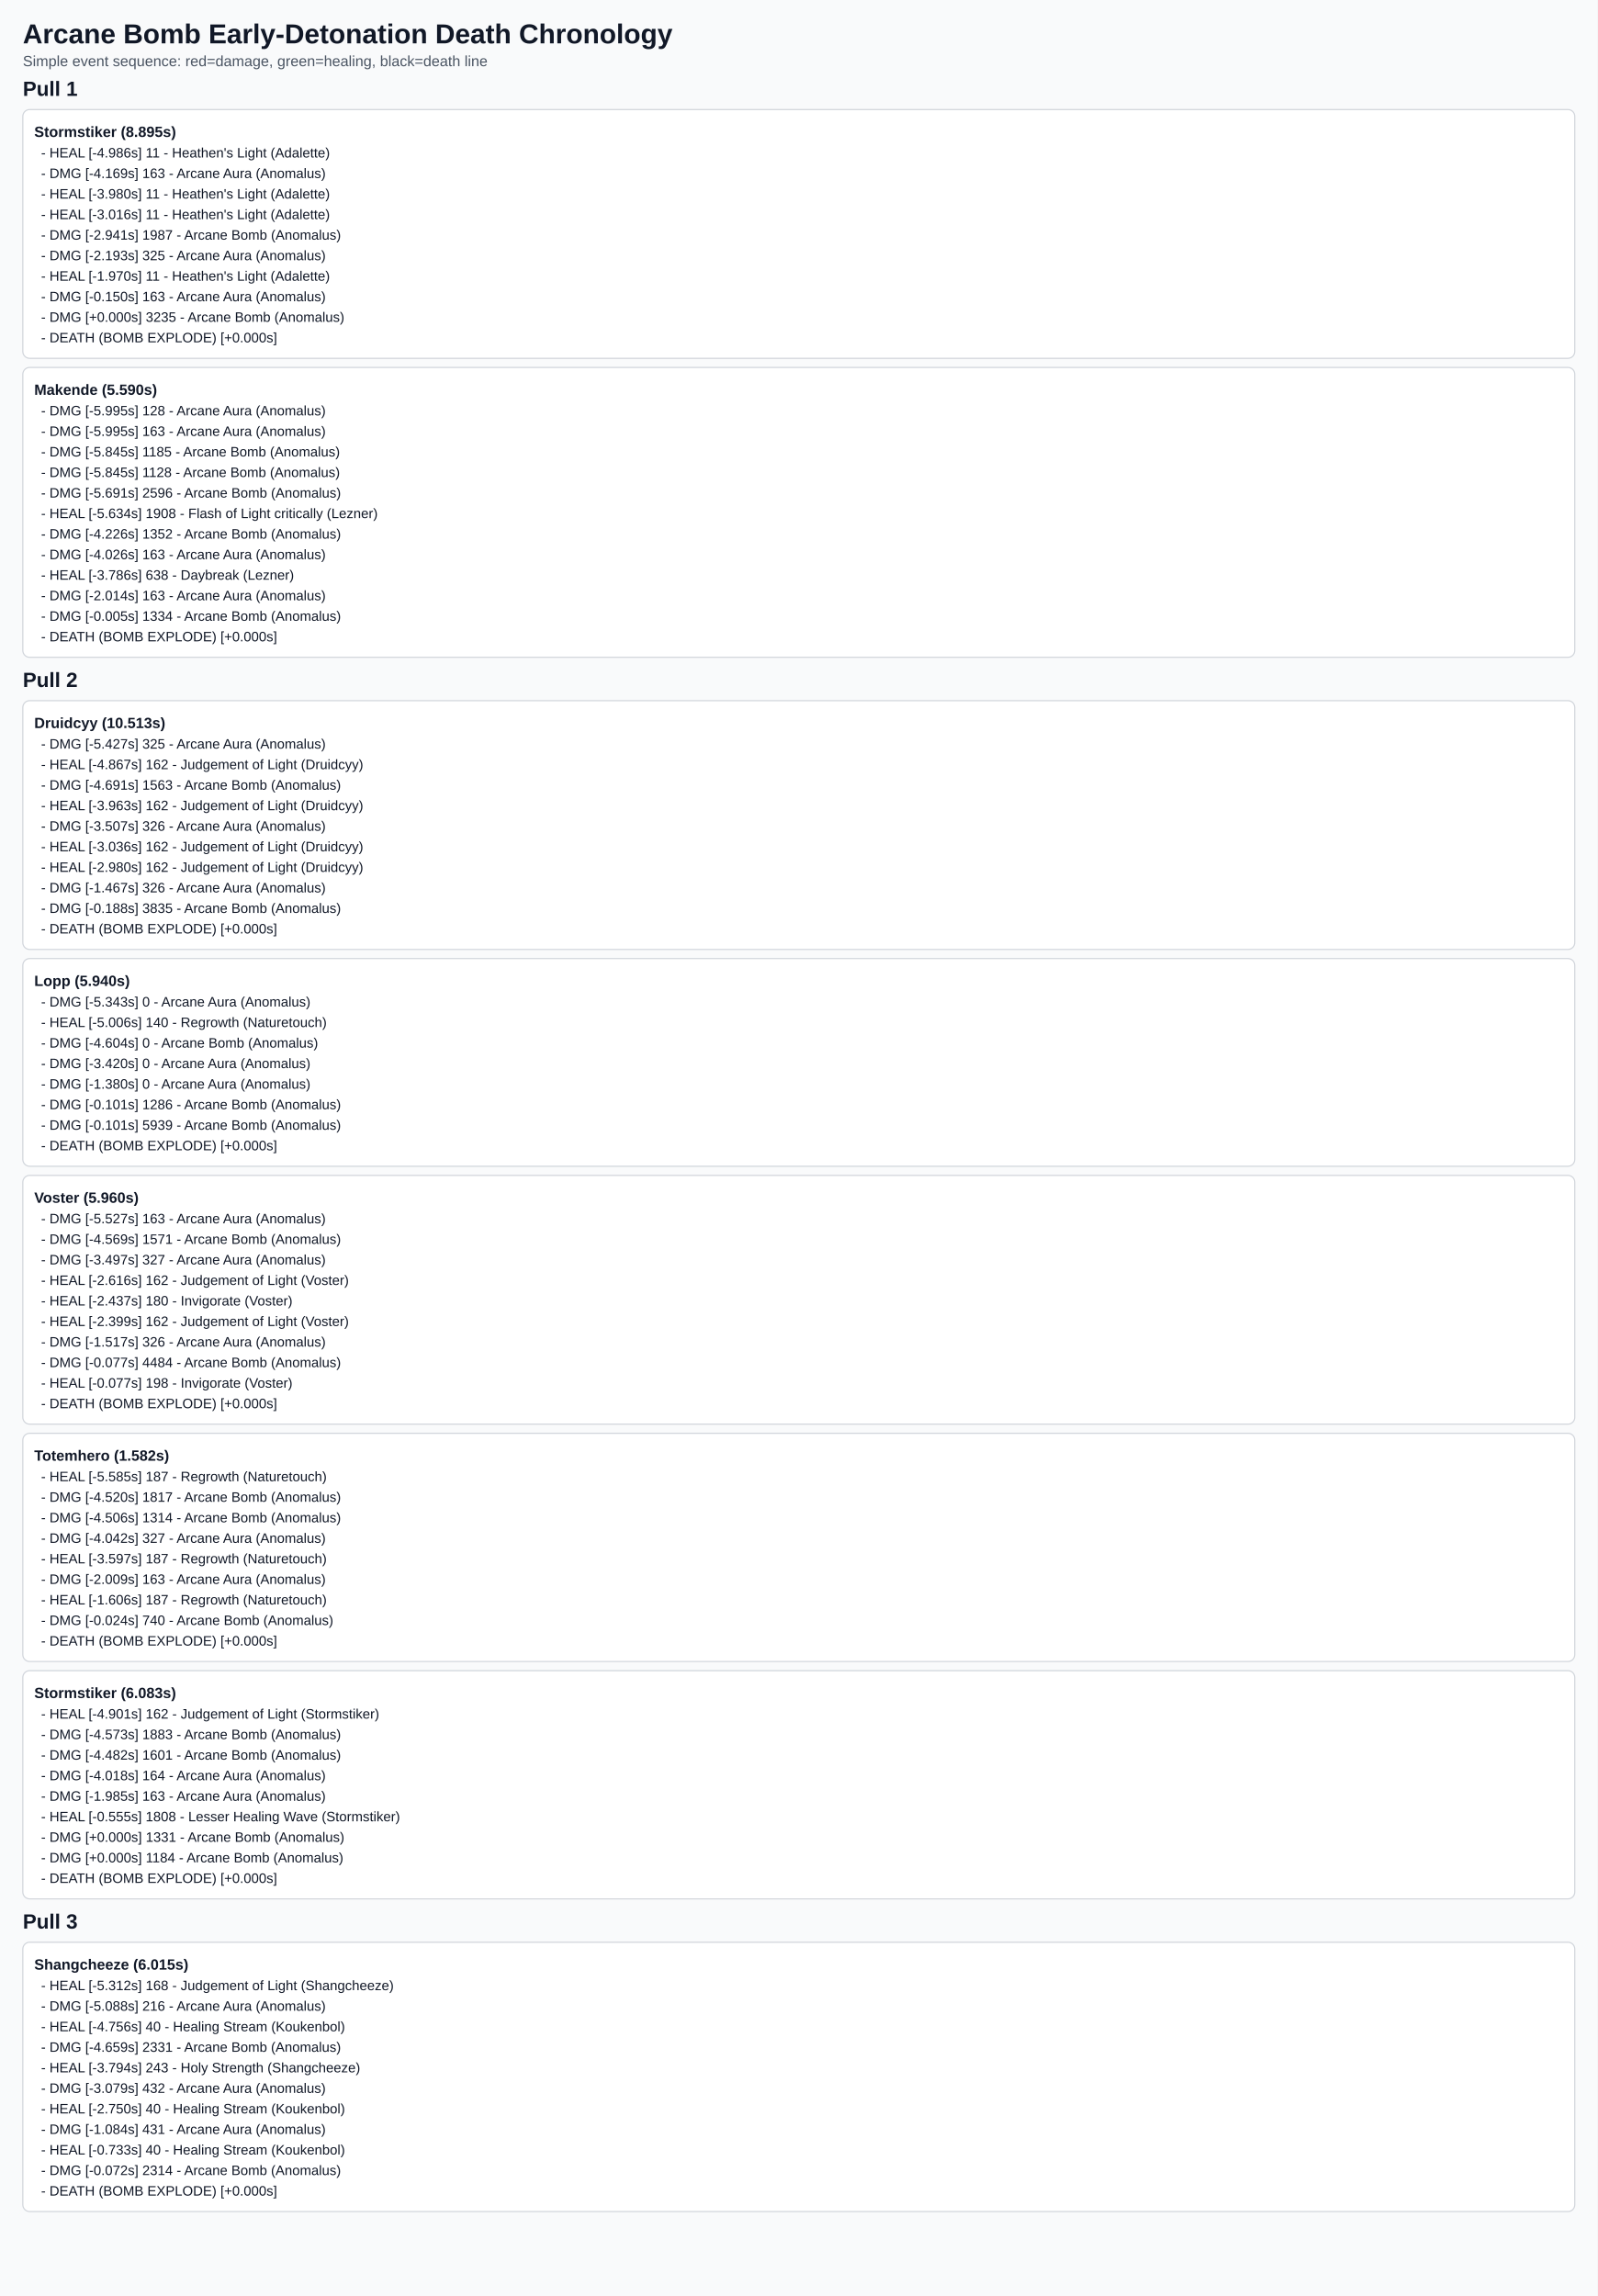
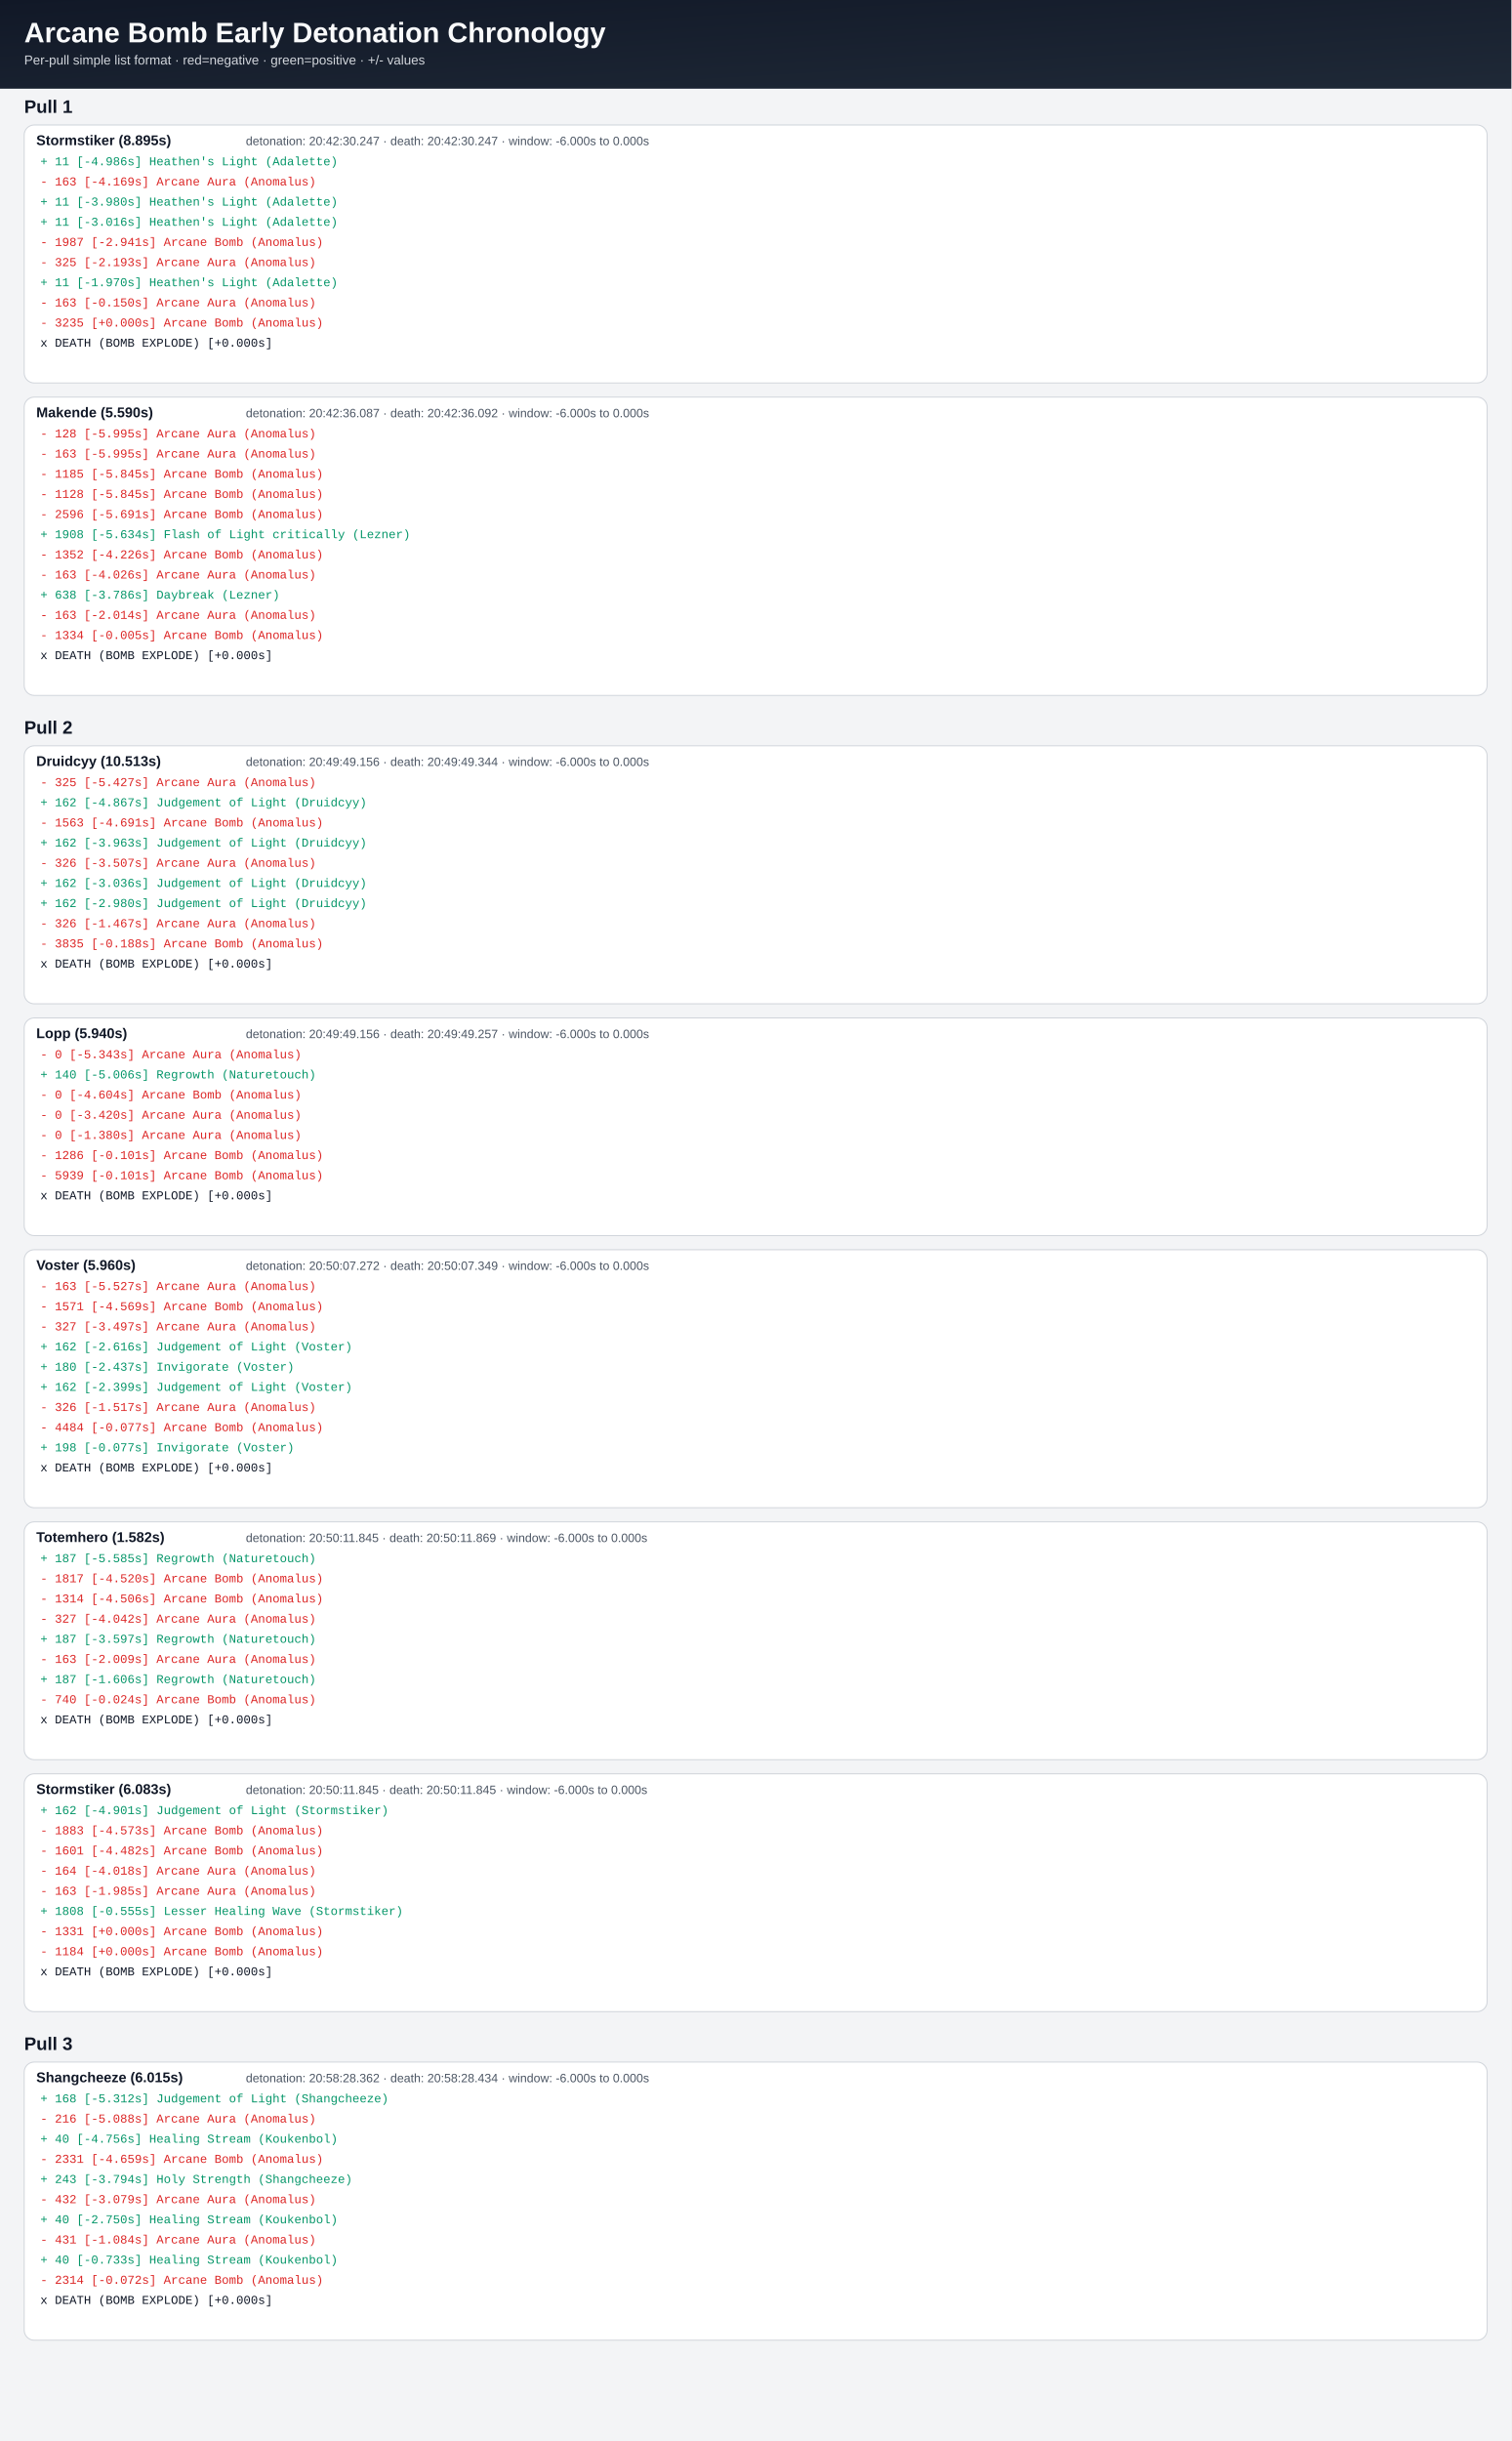
- <svg xmlns="http://www.w3.org/2000/svg" width="1400" height="2012" viewBox="0 0 1400 2012">
+ <svg xmlns="http://www.w3.org/2000/svg" width="1500" height="2422" viewBox="0 0 1500 2422">
+   <defs>
+     <linearGradient id="ghead" x1="0" y1="0" x2="1" y2="1">
+       <stop offset="0%" stop-color="#111827" />
+       <stop offset="100%" stop-color="#1f2937" />
+     </linearGradient>
+   </defs>
  <style>
-   .title { font: 700 24px Arial, sans-serif; fill: #111827; }
-   .sub { font: 400 13px Arial, sans-serif; fill: #4b5563; }
+   .title { font: 700 28px Arial, sans-serif; fill: #f9fafb; }
+   .sub { font: 400 13px Arial, sans-serif; fill: #d1d5db; }
  .pull { font: 700 18px Arial, sans-serif; fill: #111827; }
-   .person { font: 700 13px Arial, sans-serif; fill: #111827; }
-   .txt { font: 12px Arial, sans-serif; fill: #111827; }
+   .cardh { font: 700 14px Arial, sans-serif; fill: #111827; }
+   .meta { font: 12px Arial, sans-serif; fill: #4b5563; }
+   .evt { font: 12px "Courier New", monospace; }
</style>
-   <rect x="0" y="0" width="1400" height="2012" fill="#f9fafb" />
-   <text x="20" y="38" class="title">Arcane Bomb Early-Detonation Death Chronology</text>
-   <text x="20" y="58" class="sub">Simple event sequence: red=damage, green=healing, black=death line</text>
-   <text x="20" y="84" class="pull">Pull 1</text>
-   <rect x="20" y="96" width="1360" height="218" fill="white" stroke="#d1d5db" rx="6" />
-   <text x="30" y="120" class="person">Stormstiker (8.895s)</text>
-   <text x="36" y="138" class="txt" fill="#059669">- HEAL [-4.986s] 11 - Heathen's Light (Adalette)</text>
-   <text x="36" y="156" class="txt" fill="#dc2626">- DMG [-4.169s] 163 - Arcane Aura (Anomalus)</text>
-   <text x="36" y="174" class="txt" fill="#059669">- HEAL [-3.980s] 11 - Heathen's Light (Adalette)</text>
-   <text x="36" y="192" class="txt" fill="#059669">- HEAL [-3.016s] 11 - Heathen's Light (Adalette)</text>
-   <text x="36" y="210" class="txt" fill="#dc2626">- DMG [-2.941s] 1987 - Arcane Bomb (Anomalus)</text>
-   <text x="36" y="228" class="txt" fill="#dc2626">- DMG [-2.193s] 325 - Arcane Aura (Anomalus)</text>
-   <text x="36" y="246" class="txt" fill="#059669">- HEAL [-1.970s] 11 - Heathen's Light (Adalette)</text>
-   <text x="36" y="264" class="txt" fill="#dc2626">- DMG [-0.150s] 163 - Arcane Aura (Anomalus)</text>
-   <text x="36" y="282" class="txt" fill="#dc2626">- DMG [+0.000s] 3235 - Arcane Bomb (Anomalus)</text>
-   <text x="36" y="300" class="txt" fill="#111827">- DEATH (BOMB EXPLODE) [+0.000s]</text>
-   <rect x="20" y="322" width="1360" height="254" fill="white" stroke="#d1d5db" rx="6" />
-   <text x="30" y="346" class="person">Makende (5.590s)</text>
-   <text x="36" y="364" class="txt" fill="#dc2626">- DMG [-5.995s] 128 - Arcane Aura (Anomalus)</text>
-   <text x="36" y="382" class="txt" fill="#dc2626">- DMG [-5.995s] 163 - Arcane Aura (Anomalus)</text>
-   <text x="36" y="400" class="txt" fill="#dc2626">- DMG [-5.845s] 1185 - Arcane Bomb (Anomalus)</text>
-   <text x="36" y="418" class="txt" fill="#dc2626">- DMG [-5.845s] 1128 - Arcane Bomb (Anomalus)</text>
-   <text x="36" y="436" class="txt" fill="#dc2626">- DMG [-5.691s] 2596 - Arcane Bomb (Anomalus)</text>
-   <text x="36" y="454" class="txt" fill="#059669">- HEAL [-5.634s] 1908 - Flash of Light critically (Lezner)</text>
-   <text x="36" y="472" class="txt" fill="#dc2626">- DMG [-4.226s] 1352 - Arcane Bomb (Anomalus)</text>
-   <text x="36" y="490" class="txt" fill="#dc2626">- DMG [-4.026s] 163 - Arcane Aura (Anomalus)</text>
-   <text x="36" y="508" class="txt" fill="#059669">- HEAL [-3.786s] 638 - Daybreak (Lezner)</text>
-   <text x="36" y="526" class="txt" fill="#dc2626">- DMG [-2.014s] 163 - Arcane Aura (Anomalus)</text>
-   <text x="36" y="544" class="txt" fill="#dc2626">- DMG [-0.005s] 1334 - Arcane Bomb (Anomalus)</text>
-   <text x="36" y="562" class="txt" fill="#111827">- DEATH (BOMB EXPLODE) [+0.000s]</text>
-   <text x="20" y="602" class="pull">Pull 2</text>
-   <rect x="20" y="614" width="1360" height="218" fill="white" stroke="#d1d5db" rx="6" />
-   <text x="30" y="638" class="person">Druidcyy (10.513s)</text>
-   <text x="36" y="656" class="txt" fill="#dc2626">- DMG [-5.427s] 325 - Arcane Aura (Anomalus)</text>
-   <text x="36" y="674" class="txt" fill="#059669">- HEAL [-4.867s] 162 - Judgement of Light (Druidcyy)</text>
-   <text x="36" y="692" class="txt" fill="#dc2626">- DMG [-4.691s] 1563 - Arcane Bomb (Anomalus)</text>
-   <text x="36" y="710" class="txt" fill="#059669">- HEAL [-3.963s] 162 - Judgement of Light (Druidcyy)</text>
-   <text x="36" y="728" class="txt" fill="#dc2626">- DMG [-3.507s] 326 - Arcane Aura (Anomalus)</text>
-   <text x="36" y="746" class="txt" fill="#059669">- HEAL [-3.036s] 162 - Judgement of Light (Druidcyy)</text>
-   <text x="36" y="764" class="txt" fill="#059669">- HEAL [-2.980s] 162 - Judgement of Light (Druidcyy)</text>
-   <text x="36" y="782" class="txt" fill="#dc2626">- DMG [-1.467s] 326 - Arcane Aura (Anomalus)</text>
-   <text x="36" y="800" class="txt" fill="#dc2626">- DMG [-0.188s] 3835 - Arcane Bomb (Anomalus)</text>
-   <text x="36" y="818" class="txt" fill="#111827">- DEATH (BOMB EXPLODE) [+0.000s]</text>
-   <rect x="20" y="840" width="1360" height="182" fill="white" stroke="#d1d5db" rx="6" />
-   <text x="30" y="864" class="person">Lopp (5.940s)</text>
-   <text x="36" y="882" class="txt" fill="#dc2626">- DMG [-5.343s] 0 - Arcane Aura (Anomalus)</text>
-   <text x="36" y="900" class="txt" fill="#059669">- HEAL [-5.006s] 140 - Regrowth (Naturetouch)</text>
-   <text x="36" y="918" class="txt" fill="#dc2626">- DMG [-4.604s] 0 - Arcane Bomb (Anomalus)</text>
-   <text x="36" y="936" class="txt" fill="#dc2626">- DMG [-3.420s] 0 - Arcane Aura (Anomalus)</text>
-   <text x="36" y="954" class="txt" fill="#dc2626">- DMG [-1.380s] 0 - Arcane Aura (Anomalus)</text>
-   <text x="36" y="972" class="txt" fill="#dc2626">- DMG [-0.101s] 1286 - Arcane Bomb (Anomalus)</text>
-   <text x="36" y="990" class="txt" fill="#dc2626">- DMG [-0.101s] 5939 - Arcane Bomb (Anomalus)</text>
-   <text x="36" y="1008" class="txt" fill="#111827">- DEATH (BOMB EXPLODE) [+0.000s]</text>
-   <rect x="20" y="1030" width="1360" height="218" fill="white" stroke="#d1d5db" rx="6" />
-   <text x="30" y="1054" class="person">Voster (5.960s)</text>
-   <text x="36" y="1072" class="txt" fill="#dc2626">- DMG [-5.527s] 163 - Arcane Aura (Anomalus)</text>
-   <text x="36" y="1090" class="txt" fill="#dc2626">- DMG [-4.569s] 1571 - Arcane Bomb (Anomalus)</text>
-   <text x="36" y="1108" class="txt" fill="#dc2626">- DMG [-3.497s] 327 - Arcane Aura (Anomalus)</text>
-   <text x="36" y="1126" class="txt" fill="#059669">- HEAL [-2.616s] 162 - Judgement of Light (Voster)</text>
-   <text x="36" y="1144" class="txt" fill="#059669">- HEAL [-2.437s] 180 - Invigorate (Voster)</text>
-   <text x="36" y="1162" class="txt" fill="#059669">- HEAL [-2.399s] 162 - Judgement of Light (Voster)</text>
-   <text x="36" y="1180" class="txt" fill="#dc2626">- DMG [-1.517s] 326 - Arcane Aura (Anomalus)</text>
-   <text x="36" y="1198" class="txt" fill="#dc2626">- DMG [-0.077s] 4484 - Arcane Bomb (Anomalus)</text>
-   <text x="36" y="1216" class="txt" fill="#059669">- HEAL [-0.077s] 198 - Invigorate (Voster)</text>
-   <text x="36" y="1234" class="txt" fill="#111827">- DEATH (BOMB EXPLODE) [+0.000s]</text>
-   <rect x="20" y="1256" width="1360" height="200" fill="white" stroke="#d1d5db" rx="6" />
-   <text x="30" y="1280" class="person">Totemhero (1.582s)</text>
-   <text x="36" y="1298" class="txt" fill="#059669">- HEAL [-5.585s] 187 - Regrowth (Naturetouch)</text>
-   <text x="36" y="1316" class="txt" fill="#dc2626">- DMG [-4.520s] 1817 - Arcane Bomb (Anomalus)</text>
-   <text x="36" y="1334" class="txt" fill="#dc2626">- DMG [-4.506s] 1314 - Arcane Bomb (Anomalus)</text>
-   <text x="36" y="1352" class="txt" fill="#dc2626">- DMG [-4.042s] 327 - Arcane Aura (Anomalus)</text>
-   <text x="36" y="1370" class="txt" fill="#059669">- HEAL [-3.597s] 187 - Regrowth (Naturetouch)</text>
-   <text x="36" y="1388" class="txt" fill="#dc2626">- DMG [-2.009s] 163 - Arcane Aura (Anomalus)</text>
-   <text x="36" y="1406" class="txt" fill="#059669">- HEAL [-1.606s] 187 - Regrowth (Naturetouch)</text>
-   <text x="36" y="1424" class="txt" fill="#dc2626">- DMG [-0.024s] 740 - Arcane Bomb (Anomalus)</text>
-   <text x="36" y="1442" class="txt" fill="#111827">- DEATH (BOMB EXPLODE) [+0.000s]</text>
-   <rect x="20" y="1464" width="1360" height="200" fill="white" stroke="#d1d5db" rx="6" />
-   <text x="30" y="1488" class="person">Stormstiker (6.083s)</text>
-   <text x="36" y="1506" class="txt" fill="#059669">- HEAL [-4.901s] 162 - Judgement of Light (Stormstiker)</text>
-   <text x="36" y="1524" class="txt" fill="#dc2626">- DMG [-4.573s] 1883 - Arcane Bomb (Anomalus)</text>
-   <text x="36" y="1542" class="txt" fill="#dc2626">- DMG [-4.482s] 1601 - Arcane Bomb (Anomalus)</text>
-   <text x="36" y="1560" class="txt" fill="#dc2626">- DMG [-4.018s] 164 - Arcane Aura (Anomalus)</text>
-   <text x="36" y="1578" class="txt" fill="#dc2626">- DMG [-1.985s] 163 - Arcane Aura (Anomalus)</text>
-   <text x="36" y="1596" class="txt" fill="#059669">- HEAL [-0.555s] 1808 - Lesser Healing Wave (Stormstiker)</text>
-   <text x="36" y="1614" class="txt" fill="#dc2626">- DMG [+0.000s] 1331 - Arcane Bomb (Anomalus)</text>
-   <text x="36" y="1632" class="txt" fill="#dc2626">- DMG [+0.000s] 1184 - Arcane Bomb (Anomalus)</text>
-   <text x="36" y="1650" class="txt" fill="#111827">- DEATH (BOMB EXPLODE) [+0.000s]</text>
-   <text x="20" y="1690" class="pull">Pull 3</text>
-   <rect x="20" y="1702" width="1360" height="236" fill="white" stroke="#d1d5db" rx="6" />
-   <text x="30" y="1726" class="person">Shangcheeze (6.015s)</text>
-   <text x="36" y="1744" class="txt" fill="#059669">- HEAL [-5.312s] 168 - Judgement of Light (Shangcheeze)</text>
-   <text x="36" y="1762" class="txt" fill="#dc2626">- DMG [-5.088s] 216 - Arcane Aura (Anomalus)</text>
-   <text x="36" y="1780" class="txt" fill="#059669">- HEAL [-4.756s] 40 - Healing Stream (Koukenbol)</text>
-   <text x="36" y="1798" class="txt" fill="#dc2626">- DMG [-4.659s] 2331 - Arcane Bomb (Anomalus)</text>
-   <text x="36" y="1816" class="txt" fill="#059669">- HEAL [-3.794s] 243 - Holy Strength (Shangcheeze)</text>
-   <text x="36" y="1834" class="txt" fill="#dc2626">- DMG [-3.079s] 432 - Arcane Aura (Anomalus)</text>
-   <text x="36" y="1852" class="txt" fill="#059669">- HEAL [-2.750s] 40 - Healing Stream (Koukenbol)</text>
-   <text x="36" y="1870" class="txt" fill="#dc2626">- DMG [-1.084s] 431 - Arcane Aura (Anomalus)</text>
-   <text x="36" y="1888" class="txt" fill="#059669">- HEAL [-0.733s] 40 - Healing Stream (Koukenbol)</text>
-   <text x="36" y="1906" class="txt" fill="#dc2626">- DMG [-0.072s] 2314 - Arcane Bomb (Anomalus)</text>
-   <text x="36" y="1924" class="txt" fill="#111827">- DEATH (BOMB EXPLODE) [+0.000s]</text>
+   <rect x="0" y="0" width="1500" height="2422" fill="#f3f4f6" />
+   <rect x="0" y="0" width="1500" height="88" fill="url(#ghead)" />
+   <text x="24" y="42" class="title">Arcane Bomb Early Detonation Chronology</text>
+   <text x="24" y="64" class="sub">Per-pull simple list format · red=negative · green=positive · +/- values</text>
+   <text x="24" y="112" class="pull">Pull 1</text>
+   <rect x="24" y="124" width="1452" height="256" rx="10" fill="#ffffff" stroke="#d1d5db" />
+   <text x="36" y="144" class="cardh">Stormstiker (8.895s)</text>
+   <text x="244" y="144" class="meta">detonation: 20:42:30.247 · death: 20:42:30.247 · window: -6.000s to 0.000s</text>
+   <text x="40" y="164" class="evt" fill="#059669">+    11  [-4.986s]  Heathen's Light (Adalette)</text>
+   <text x="40" y="184" class="evt" fill="#dc2626">-   163  [-4.169s]  Arcane Aura (Anomalus)</text>
+   <text x="40" y="204" class="evt" fill="#059669">+    11  [-3.980s]  Heathen's Light (Adalette)</text>
+   <text x="40" y="224" class="evt" fill="#059669">+    11  [-3.016s]  Heathen's Light (Adalette)</text>
+   <text x="40" y="244" class="evt" fill="#dc2626">-  1987  [-2.941s]  Arcane Bomb (Anomalus)</text>
+   <text x="40" y="264" class="evt" fill="#dc2626">-   325  [-2.193s]  Arcane Aura (Anomalus)</text>
+   <text x="40" y="284" class="evt" fill="#059669">+    11  [-1.970s]  Heathen's Light (Adalette)</text>
+   <text x="40" y="304" class="evt" fill="#dc2626">-   163  [-0.150s]  Arcane Aura (Anomalus)</text>
+   <text x="40" y="324" class="evt" fill="#dc2626">-  3235  [+0.000s]  Arcane Bomb (Anomalus)</text>
+   <text x="40" y="344" class="evt" fill="#111827">x DEATH (BOMB EXPLODE)  [+0.000s]</text>
+   <rect x="24" y="394" width="1452" height="296" rx="10" fill="#ffffff" stroke="#d1d5db" />
+   <text x="36" y="414" class="cardh">Makende (5.590s)</text>
+   <text x="244" y="414" class="meta">detonation: 20:42:36.087 · death: 20:42:36.092 · window: -6.000s to 0.000s</text>
+   <text x="40" y="434" class="evt" fill="#dc2626">-   128  [-5.995s]  Arcane Aura (Anomalus)</text>
+   <text x="40" y="454" class="evt" fill="#dc2626">-   163  [-5.995s]  Arcane Aura (Anomalus)</text>
+   <text x="40" y="474" class="evt" fill="#dc2626">-  1185  [-5.845s]  Arcane Bomb (Anomalus)</text>
+   <text x="40" y="494" class="evt" fill="#dc2626">-  1128  [-5.845s]  Arcane Bomb (Anomalus)</text>
+   <text x="40" y="514" class="evt" fill="#dc2626">-  2596  [-5.691s]  Arcane Bomb (Anomalus)</text>
+   <text x="40" y="534" class="evt" fill="#059669">+  1908  [-5.634s]  Flash of Light critically (Lezner)</text>
+   <text x="40" y="554" class="evt" fill="#dc2626">-  1352  [-4.226s]  Arcane Bomb (Anomalus)</text>
+   <text x="40" y="574" class="evt" fill="#dc2626">-   163  [-4.026s]  Arcane Aura (Anomalus)</text>
+   <text x="40" y="594" class="evt" fill="#059669">+   638  [-3.786s]  Daybreak (Lezner)</text>
+   <text x="40" y="614" class="evt" fill="#dc2626">-   163  [-2.014s]  Arcane Aura (Anomalus)</text>
+   <text x="40" y="634" class="evt" fill="#dc2626">-  1334  [-0.005s]  Arcane Bomb (Anomalus)</text>
+   <text x="40" y="654" class="evt" fill="#111827">x DEATH (BOMB EXPLODE)  [+0.000s]</text>
+   <text x="24" y="728" class="pull">Pull 2</text>
+   <rect x="24" y="740" width="1452" height="256" rx="10" fill="#ffffff" stroke="#d1d5db" />
+   <text x="36" y="760" class="cardh">Druidcyy (10.513s)</text>
+   <text x="244" y="760" class="meta">detonation: 20:49:49.156 · death: 20:49:49.344 · window: -6.000s to 0.000s</text>
+   <text x="40" y="780" class="evt" fill="#dc2626">-   325  [-5.427s]  Arcane Aura (Anomalus)</text>
+   <text x="40" y="800" class="evt" fill="#059669">+   162  [-4.867s]  Judgement of Light (Druidcyy)</text>
+   <text x="40" y="820" class="evt" fill="#dc2626">-  1563  [-4.691s]  Arcane Bomb (Anomalus)</text>
+   <text x="40" y="840" class="evt" fill="#059669">+   162  [-3.963s]  Judgement of Light (Druidcyy)</text>
+   <text x="40" y="860" class="evt" fill="#dc2626">-   326  [-3.507s]  Arcane Aura (Anomalus)</text>
+   <text x="40" y="880" class="evt" fill="#059669">+   162  [-3.036s]  Judgement of Light (Druidcyy)</text>
+   <text x="40" y="900" class="evt" fill="#059669">+   162  [-2.980s]  Judgement of Light (Druidcyy)</text>
+   <text x="40" y="920" class="evt" fill="#dc2626">-   326  [-1.467s]  Arcane Aura (Anomalus)</text>
+   <text x="40" y="940" class="evt" fill="#dc2626">-  3835  [-0.188s]  Arcane Bomb (Anomalus)</text>
+   <text x="40" y="960" class="evt" fill="#111827">x DEATH (BOMB EXPLODE)  [+0.000s]</text>
+   <rect x="24" y="1010" width="1452" height="216" rx="10" fill="#ffffff" stroke="#d1d5db" />
+   <text x="36" y="1030" class="cardh">Lopp (5.940s)</text>
+   <text x="244" y="1030" class="meta">detonation: 20:49:49.156 · death: 20:49:49.257 · window: -6.000s to 0.000s</text>
+   <text x="40" y="1050" class="evt" fill="#dc2626">-     0  [-5.343s]  Arcane Aura (Anomalus)</text>
+   <text x="40" y="1070" class="evt" fill="#059669">+   140  [-5.006s]  Regrowth (Naturetouch)</text>
+   <text x="40" y="1090" class="evt" fill="#dc2626">-     0  [-4.604s]  Arcane Bomb (Anomalus)</text>
+   <text x="40" y="1110" class="evt" fill="#dc2626">-     0  [-3.420s]  Arcane Aura (Anomalus)</text>
+   <text x="40" y="1130" class="evt" fill="#dc2626">-     0  [-1.380s]  Arcane Aura (Anomalus)</text>
+   <text x="40" y="1150" class="evt" fill="#dc2626">-  1286  [-0.101s]  Arcane Bomb (Anomalus)</text>
+   <text x="40" y="1170" class="evt" fill="#dc2626">-  5939  [-0.101s]  Arcane Bomb (Anomalus)</text>
+   <text x="40" y="1190" class="evt" fill="#111827">x DEATH (BOMB EXPLODE)  [+0.000s]</text>
+   <rect x="24" y="1240" width="1452" height="256" rx="10" fill="#ffffff" stroke="#d1d5db" />
+   <text x="36" y="1260" class="cardh">Voster (5.960s)</text>
+   <text x="244" y="1260" class="meta">detonation: 20:50:07.272 · death: 20:50:07.349 · window: -6.000s to 0.000s</text>
+   <text x="40" y="1280" class="evt" fill="#dc2626">-   163  [-5.527s]  Arcane Aura (Anomalus)</text>
+   <text x="40" y="1300" class="evt" fill="#dc2626">-  1571  [-4.569s]  Arcane Bomb (Anomalus)</text>
+   <text x="40" y="1320" class="evt" fill="#dc2626">-   327  [-3.497s]  Arcane Aura (Anomalus)</text>
+   <text x="40" y="1340" class="evt" fill="#059669">+   162  [-2.616s]  Judgement of Light (Voster)</text>
+   <text x="40" y="1360" class="evt" fill="#059669">+   180  [-2.437s]  Invigorate (Voster)</text>
+   <text x="40" y="1380" class="evt" fill="#059669">+   162  [-2.399s]  Judgement of Light (Voster)</text>
+   <text x="40" y="1400" class="evt" fill="#dc2626">-   326  [-1.517s]  Arcane Aura (Anomalus)</text>
+   <text x="40" y="1420" class="evt" fill="#dc2626">-  4484  [-0.077s]  Arcane Bomb (Anomalus)</text>
+   <text x="40" y="1440" class="evt" fill="#059669">+   198  [-0.077s]  Invigorate (Voster)</text>
+   <text x="40" y="1460" class="evt" fill="#111827">x DEATH (BOMB EXPLODE)  [+0.000s]</text>
+   <rect x="24" y="1510" width="1452" height="236" rx="10" fill="#ffffff" stroke="#d1d5db" />
+   <text x="36" y="1530" class="cardh">Totemhero (1.582s)</text>
+   <text x="244" y="1530" class="meta">detonation: 20:50:11.845 · death: 20:50:11.869 · window: -6.000s to 0.000s</text>
+   <text x="40" y="1550" class="evt" fill="#059669">+   187  [-5.585s]  Regrowth (Naturetouch)</text>
+   <text x="40" y="1570" class="evt" fill="#dc2626">-  1817  [-4.520s]  Arcane Bomb (Anomalus)</text>
+   <text x="40" y="1590" class="evt" fill="#dc2626">-  1314  [-4.506s]  Arcane Bomb (Anomalus)</text>
+   <text x="40" y="1610" class="evt" fill="#dc2626">-   327  [-4.042s]  Arcane Aura (Anomalus)</text>
+   <text x="40" y="1630" class="evt" fill="#059669">+   187  [-3.597s]  Regrowth (Naturetouch)</text>
+   <text x="40" y="1650" class="evt" fill="#dc2626">-   163  [-2.009s]  Arcane Aura (Anomalus)</text>
+   <text x="40" y="1670" class="evt" fill="#059669">+   187  [-1.606s]  Regrowth (Naturetouch)</text>
+   <text x="40" y="1690" class="evt" fill="#dc2626">-   740  [-0.024s]  Arcane Bomb (Anomalus)</text>
+   <text x="40" y="1710" class="evt" fill="#111827">x DEATH (BOMB EXPLODE)  [+0.000s]</text>
+   <rect x="24" y="1760" width="1452" height="236" rx="10" fill="#ffffff" stroke="#d1d5db" />
+   <text x="36" y="1780" class="cardh">Stormstiker (6.083s)</text>
+   <text x="244" y="1780" class="meta">detonation: 20:50:11.845 · death: 20:50:11.845 · window: -6.000s to 0.000s</text>
+   <text x="40" y="1800" class="evt" fill="#059669">+   162  [-4.901s]  Judgement of Light (Stormstiker)</text>
+   <text x="40" y="1820" class="evt" fill="#dc2626">-  1883  [-4.573s]  Arcane Bomb (Anomalus)</text>
+   <text x="40" y="1840" class="evt" fill="#dc2626">-  1601  [-4.482s]  Arcane Bomb (Anomalus)</text>
+   <text x="40" y="1860" class="evt" fill="#dc2626">-   164  [-4.018s]  Arcane Aura (Anomalus)</text>
+   <text x="40" y="1880" class="evt" fill="#dc2626">-   163  [-1.985s]  Arcane Aura (Anomalus)</text>
+   <text x="40" y="1900" class="evt" fill="#059669">+  1808  [-0.555s]  Lesser Healing Wave (Stormstiker)</text>
+   <text x="40" y="1920" class="evt" fill="#dc2626">-  1331  [+0.000s]  Arcane Bomb (Anomalus)</text>
+   <text x="40" y="1940" class="evt" fill="#dc2626">-  1184  [+0.000s]  Arcane Bomb (Anomalus)</text>
+   <text x="40" y="1960" class="evt" fill="#111827">x DEATH (BOMB EXPLODE)  [+0.000s]</text>
+   <text x="24" y="2034" class="pull">Pull 3</text>
+   <rect x="24" y="2046" width="1452" height="276" rx="10" fill="#ffffff" stroke="#d1d5db" />
+   <text x="36" y="2066" class="cardh">Shangcheeze (6.015s)</text>
+   <text x="244" y="2066" class="meta">detonation: 20:58:28.362 · death: 20:58:28.434 · window: -6.000s to 0.000s</text>
+   <text x="40" y="2086" class="evt" fill="#059669">+   168  [-5.312s]  Judgement of Light (Shangcheeze)</text>
+   <text x="40" y="2106" class="evt" fill="#dc2626">-   216  [-5.088s]  Arcane Aura (Anomalus)</text>
+   <text x="40" y="2126" class="evt" fill="#059669">+    40  [-4.756s]  Healing Stream (Koukenbol)</text>
+   <text x="40" y="2146" class="evt" fill="#dc2626">-  2331  [-4.659s]  Arcane Bomb (Anomalus)</text>
+   <text x="40" y="2166" class="evt" fill="#059669">+   243  [-3.794s]  Holy Strength (Shangcheeze)</text>
+   <text x="40" y="2186" class="evt" fill="#dc2626">-   432  [-3.079s]  Arcane Aura (Anomalus)</text>
+   <text x="40" y="2206" class="evt" fill="#059669">+    40  [-2.750s]  Healing Stream (Koukenbol)</text>
+   <text x="40" y="2226" class="evt" fill="#dc2626">-   431  [-1.084s]  Arcane Aura (Anomalus)</text>
+   <text x="40" y="2246" class="evt" fill="#059669">+    40  [-0.733s]  Healing Stream (Koukenbol)</text>
+   <text x="40" y="2266" class="evt" fill="#dc2626">-  2314  [-0.072s]  Arcane Bomb (Anomalus)</text>
+   <text x="40" y="2286" class="evt" fill="#111827">x DEATH (BOMB EXPLODE)  [+0.000s]</text>
</svg>
